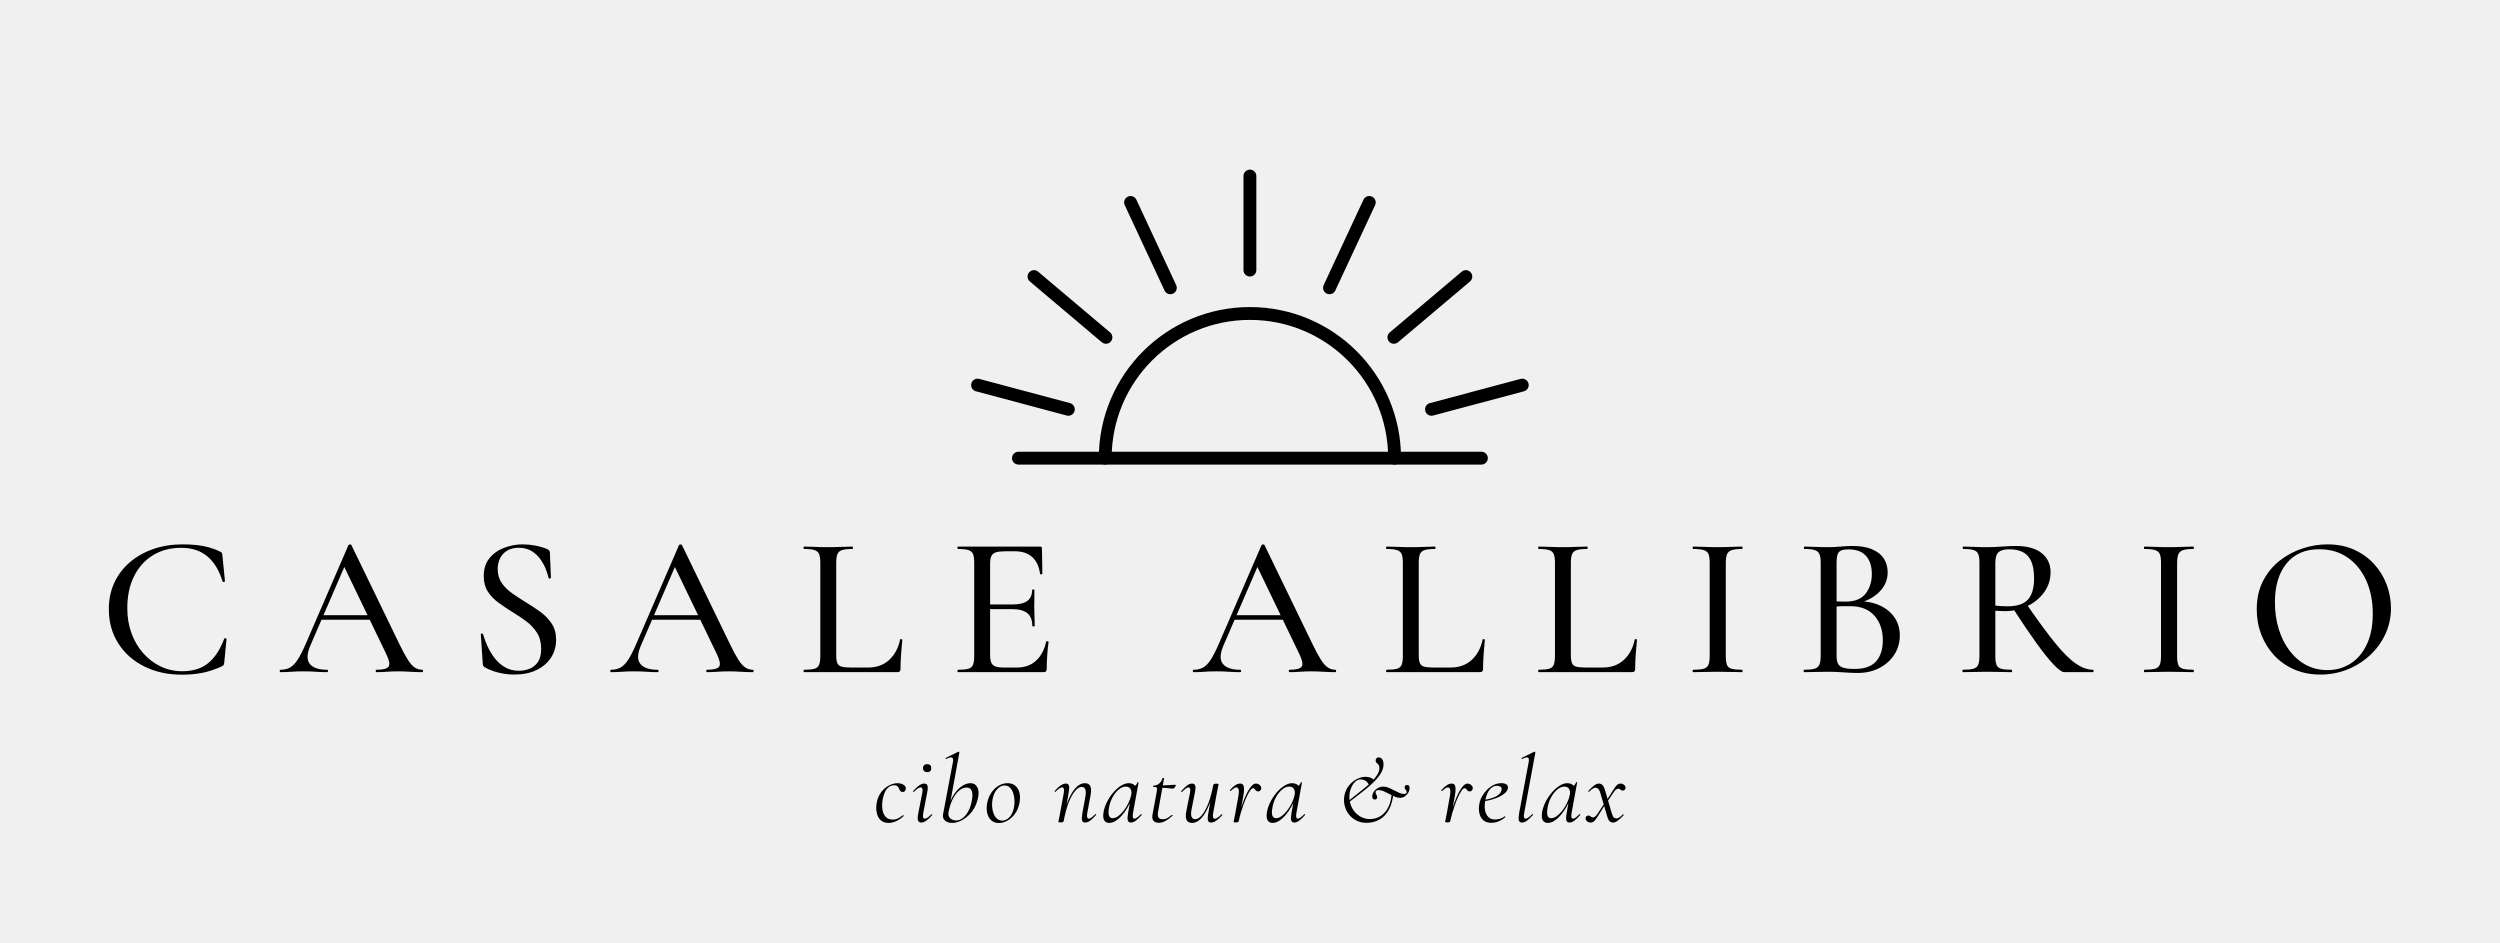
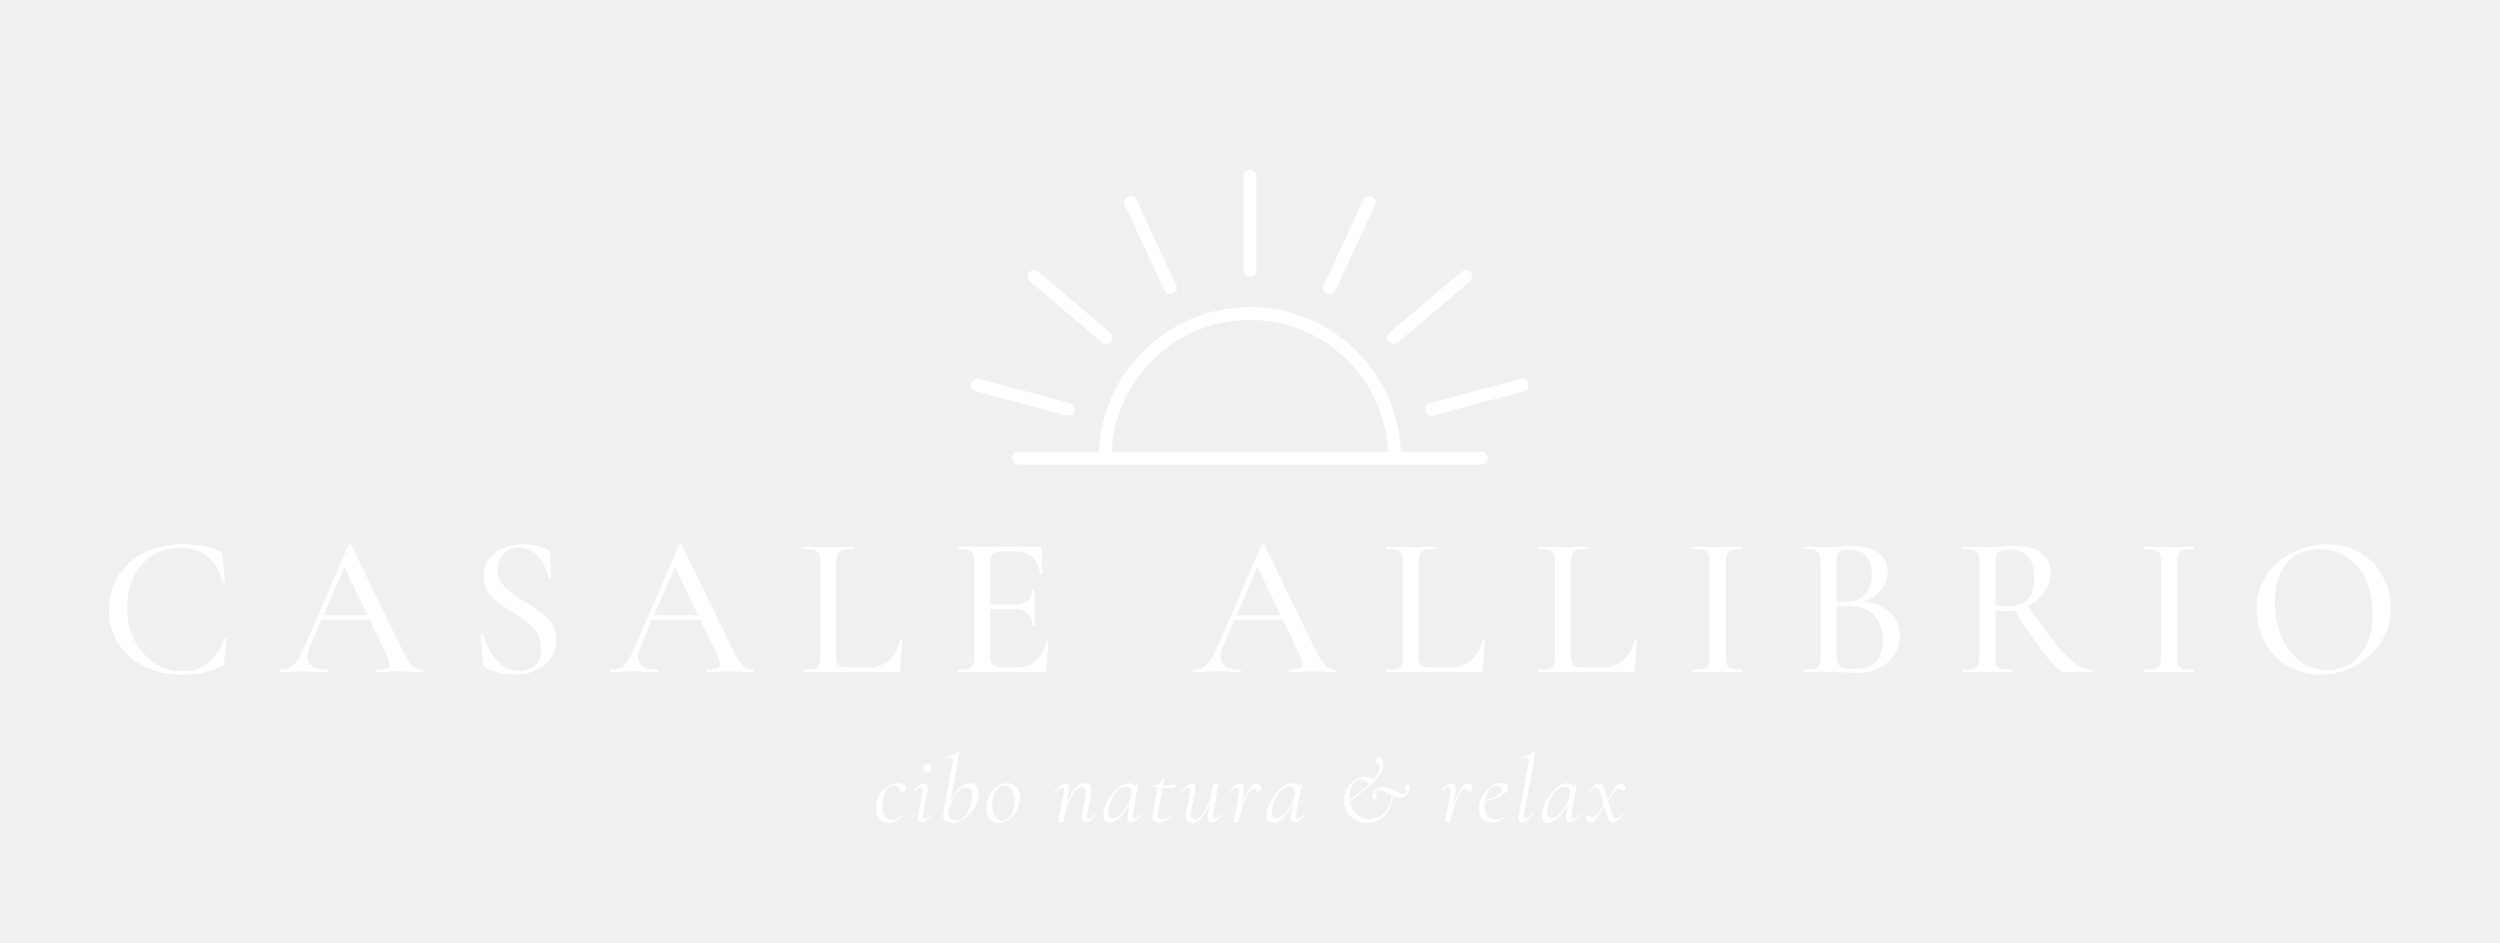
<svg xmlns="http://www.w3.org/2000/svg" viewBox="0 0 620.8 234.4" width="621" height="234">
-   <g transform="translate(220.38 24) scale(0.9)" fill="none" stroke="#000000" stroke-width="3.55" stroke-linecap="round">
+   <g transform="translate(220.38 24) scale(0.9)" fill="none" stroke="#ffffff" stroke-width="3.55" stroke-linecap="round">
    <path d="M60 100 A40 40 0 0 1 140 100" />
    <line x1="36" y1="100" x2="164" y2="100" />
    <line x1="150.2" y1="86.5" x2="175.3" y2="79.8" />
    <line x1="139.8" y1="66.6" x2="159.7" y2="49.8" />
    <line x1="122" y1="52.9" x2="133" y2="29.3" />
    <line x1="100" y1="48" x2="100" y2="22" />
    <line x1="78" y1="52.9" x2="67" y2="29.3" />
    <line x1="60.2" y1="66.6" x2="40.3" y2="49.8" />
    <line x1="49.8" y1="86.5" x2="24.7" y2="79.8" />
  </g>
-   <g fill="#000000">
+   <g fill="#ffffff">
    <path transform="translate(24.00 167.25)" d="M20.8 -31.8Q22.713 -31.8 24.338 -31.623Q25.963 -31.445 27.385 -31.049Q28.808 -30.653 30.11 -30.01Q30.477 -29.833 30.575 -29.663Q30.673 -29.493 30.723 -28.888L31.345 -22.625Q31.345 -22.502 31.081 -22.439Q30.818 -22.375 30.745 -22.575Q29.51 -26.68 26.962 -28.811Q24.415 -30.942 20.44 -30.942Q16.463 -30.942 13.444 -29.104Q10.425 -27.265 8.735 -23.887Q7.045 -20.51 7.045 -15.887Q7.045 -12.525 8.096 -9.659Q9.148 -6.792 11.031 -4.682Q12.915 -2.573 15.385 -1.401Q17.855 -0.23 20.72 -0.23Q24.682 -0.23 27.159 -2.238Q29.635 -4.245 31.163 -8.335Q31.235 -8.485 31.488 -8.435Q31.74 -8.385 31.74 -8.263L31.182 -2.557Q31.132 -1.957 31.021 -1.796Q30.91 -1.635 30.542 -1.435Q28.005 -0.282 25.685 0.173Q23.365 0.627 20.693 0.627Q15.375 0.627 11.258 -1.425Q7.14 -3.477 4.795 -7.171Q2.45 -10.865 2.45 -15.702Q2.45 -19.302 3.82 -22.259Q5.19 -25.215 7.683 -27.349Q10.175 -29.482 13.515 -30.641Q16.855 -31.8 20.8 -31.8ZM54.547 -13.045 55.132 -14.17H68.735L69.085 -13.045ZM80.418 -0.6Q80.64 -0.6 80.64 -0.3Q80.64 0.0 80.418 0.0Q78.973 0.0 77.43 -0.1Q75.888 -0.2 74.47 -0.2Q72.853 -0.2 71.671 -0.1Q70.49 0.0 69.05 0.0Q68.85 0.0 68.85 -0.3Q68.85 -0.6 69.05 -0.6Q71.512 -0.6 72.057 -1.384Q72.602 -2.168 71.517 -4.425L60.735 -26.812L62.36 -29.215L52.575 -6.578Q51.28 -3.55 52.443 -2.075Q53.605 -0.6 56.735 -0.6Q56.985 -0.6 56.985 -0.3Q56.985 0.0 56.735 0.0Q55.235 0.0 53.985 -0.1Q52.735 -0.2 50.835 -0.2Q48.995 -0.2 47.875 -0.1Q46.755 0.0 45.165 0.0Q44.965 0.0 44.965 -0.3Q44.965 -0.6 45.165 -0.6Q46.515 -0.6 47.504 -1.134Q48.492 -1.668 49.412 -3.069Q50.332 -4.47 51.445 -7.05L62.075 -31.615Q62.153 -31.765 62.456 -31.776Q62.76 -31.787 62.81 -31.615L74.815 -6.85Q75.988 -4.418 76.876 -3.043Q77.765 -1.668 78.609 -1.134Q79.453 -0.6 80.418 -0.6ZM99.21 -25.65Q99.21 -23.64 100.213 -22.188Q101.215 -20.735 102.818 -19.613Q104.42 -18.49 106.198 -17.395Q108.07 -16.278 109.781 -15.035Q111.493 -13.793 112.618 -12.123Q113.743 -10.453 113.743 -8.053Q113.743 -5.595 112.483 -3.636Q111.223 -1.677 108.894 -0.539Q106.565 0.6 103.3 0.6Q102.02 0.6 100.698 0.382Q99.375 0.165 98.16 -0.244Q96.945 -0.653 95.96 -1.235Q95.732 -1.385 95.624 -1.588Q95.515 -1.79 95.487 -2.185L95.008 -9.338Q94.958 -9.588 95.233 -9.613Q95.508 -9.638 95.558 -9.438Q96.005 -7.915 96.74 -6.314Q97.475 -4.713 98.545 -3.373Q99.615 -2.033 101.084 -1.19Q102.553 -0.348 104.49 -0.348Q105.86 -0.348 107.13 -0.844Q108.4 -1.34 109.212 -2.527Q110.025 -3.715 110.025 -5.785Q110.025 -8.19 108.961 -9.837Q107.897 -11.485 106.247 -12.705Q104.597 -13.925 102.77 -15.02Q101.02 -16.115 99.392 -17.299Q97.765 -18.482 96.751 -20.057Q95.737 -21.632 95.737 -23.915Q95.737 -26.605 97.161 -28.352Q98.585 -30.1 100.818 -30.95Q103.05 -31.8 105.413 -31.8Q106.938 -31.8 108.531 -31.502Q110.125 -31.205 111.45 -30.645Q111.895 -30.473 112.048 -30.236Q112.2 -30.0 112.2 -29.727L112.448 -23.505Q112.448 -23.327 112.195 -23.294Q111.943 -23.26 111.87 -23.437Q111.68 -24.312 111.199 -25.577Q110.718 -26.842 109.859 -28.067Q109 -29.292 107.669 -30.12Q106.338 -30.947 104.448 -30.947Q102.703 -30.947 101.54 -30.227Q100.378 -29.508 99.794 -28.326Q99.21 -27.145 99.21 -25.65ZM136.797 -13.045 137.382 -14.17H150.985L151.335 -13.045ZM162.668 -0.6Q162.89 -0.6 162.89 -0.3Q162.89 0.0 162.668 0.0Q161.223 0.0 159.68 -0.1Q158.138 -0.2 156.72 -0.2Q155.103 -0.2 153.921 -0.1Q152.74 0.0 151.3 0.0Q151.1 0.0 151.1 -0.3Q151.1 -0.6 151.3 -0.6Q153.762 -0.6 154.307 -1.384Q154.852 -2.168 153.767 -4.425L142.985 -26.812L144.61 -29.215L134.825 -6.578Q133.53 -3.55 134.693 -2.075Q135.855 -0.6 138.985 -0.6Q139.235 -0.6 139.235 -0.3Q139.235 0.0 138.985 0.0Q137.485 0.0 136.235 -0.1Q134.985 -0.2 133.085 -0.2Q131.245 -0.2 130.125 -0.1Q129.005 0.0 127.415 0.0Q127.215 0.0 127.215 -0.3Q127.215 -0.6 127.415 -0.6Q128.765 -0.6 129.754 -1.134Q130.742 -1.668 131.662 -3.069Q132.582 -4.47 133.695 -7.05L144.325 -31.615Q144.403 -31.765 144.706 -31.776Q145.01 -31.787 145.06 -31.615L157.065 -6.85Q158.238 -4.418 159.126 -3.043Q160.015 -1.668 160.859 -1.134Q161.703 -0.6 162.668 -0.6ZM183.438 -27.15V-4.25Q183.438 -2.929 183.706 -2.268Q183.975 -1.608 184.763 -1.38Q185.551 -1.153 187.085 -1.153H191.37Q194.582 -1.153 196.635 -3.06Q198.687 -4.968 199.335 -8.11Q199.358 -8.26 199.621 -8.224Q199.885 -8.188 199.885 -8.038Q199.735 -6.58 199.585 -4.534Q199.435 -2.488 199.435 -0.75Q199.435 0.0 198.676 0.0H175.415Q175.315 0.0 175.315 -0.3Q175.315 -0.6 175.415 -0.6Q177.152 -0.6 178.02 -0.85Q178.888 -1.1 179.185 -1.85Q179.482 -2.6 179.482 -4.05V-27.2Q179.482 -28.65 179.185 -29.375Q178.888 -30.1 178.02 -30.375Q177.152 -30.65 175.415 -30.65Q175.315 -30.65 175.315 -30.95Q175.315 -31.25 175.415 -31.25Q176.615 -31.25 178.175 -31.175Q179.735 -31.1 181.427 -31.1Q183.225 -31.1 184.757 -31.175Q186.288 -31.25 187.483 -31.25Q187.605 -31.25 187.605 -30.95Q187.605 -30.65 187.483 -30.65Q185.755 -30.65 184.892 -30.375Q184.028 -30.1 183.733 -29.35Q183.438 -28.6 183.438 -27.15ZM235.035 0.0H213.732Q213.61 0.0 213.61 -0.3Q213.61 -0.6 213.732 -0.6Q215.475 -0.6 216.335 -0.85Q217.195 -1.1 217.486 -1.85Q217.777 -2.6 217.777 -4.05V-27.2Q217.777 -28.65 217.486 -29.375Q217.195 -30.1 216.335 -30.375Q215.475 -30.65 213.732 -30.65Q213.61 -30.65 213.61 -30.95Q213.61 -31.25 213.732 -31.25H234.163Q234.635 -31.25 234.635 -30.8L234.735 -24.48Q234.735 -24.352 234.471 -24.33Q234.208 -24.307 234.163 -24.457Q233.803 -27.215 232.205 -28.645Q230.607 -30.075 228.002 -30.075H225.43Q223.963 -30.075 223.161 -29.814Q222.36 -29.552 222.046 -28.884Q221.733 -28.215 221.733 -27.013V-4.25Q221.733 -3.053 222.024 -2.375Q222.315 -1.698 223.049 -1.425Q223.783 -1.153 225.16 -1.153H228.432Q231.287 -1.153 233.142 -2.835Q234.998 -4.518 235.685 -7.593Q235.708 -7.743 235.996 -7.695Q236.285 -7.648 236.285 -7.52Q236.085 -6.153 235.949 -4.26Q235.813 -2.368 235.813 -0.75Q235.813 0.0 235.035 0.0ZM232.235 -11.48Q232.235 -13.64 231.015 -14.664Q229.795 -15.687 227.125 -15.687H219.853V-16.84H227.23Q229.823 -16.84 231.004 -17.728Q232.185 -18.615 232.185 -20.448Q232.185 -20.57 232.474 -20.57Q232.763 -20.57 232.763 -20.448Q232.763 -18.908 232.738 -18.051Q232.713 -17.195 232.713 -16.25Q232.713 -15.082 232.774 -13.951Q232.835 -12.82 232.835 -11.48Q232.835 -11.38 232.535 -11.38Q232.235 -11.38 232.235 -11.48ZM281.747 -13.045 282.332 -14.17H295.935L296.285 -13.045ZM307.618 -0.6Q307.84 -0.6 307.84 -0.3Q307.84 0.0 307.618 0.0Q306.173 0.0 304.63 -0.1Q303.088 -0.2 301.67 -0.2Q300.053 -0.2 298.871 -0.1Q297.69 0.0 296.25 0.0Q296.05 0.0 296.05 -0.3Q296.05 -0.6 296.25 -0.6Q298.712 -0.6 299.257 -1.384Q299.802 -2.168 298.717 -4.425L287.935 -26.812L289.56 -29.215L279.775 -6.578Q278.48 -3.55 279.643 -2.075Q280.805 -0.6 283.935 -0.6Q284.185 -0.6 284.185 -0.3Q284.185 0.0 283.935 0.0Q282.435 0.0 281.185 -0.1Q279.935 -0.2 278.035 -0.2Q276.195 -0.2 275.075 -0.1Q273.955 0.0 272.365 0.0Q272.165 0.0 272.165 -0.3Q272.165 -0.6 272.365 -0.6Q273.715 -0.6 274.704 -1.134Q275.692 -1.668 276.612 -3.069Q277.532 -4.47 278.645 -7.05L289.275 -31.615Q289.353 -31.765 289.656 -31.776Q289.96 -31.787 290.01 -31.615L302.015 -6.85Q303.188 -4.418 304.076 -3.043Q304.965 -1.668 305.809 -1.134Q306.653 -0.6 307.618 -0.6ZM328.388 -27.15V-4.25Q328.388 -2.929 328.656 -2.268Q328.925 -1.608 329.713 -1.38Q330.501 -1.153 332.035 -1.153H336.32Q339.532 -1.153 341.585 -3.06Q343.637 -4.968 344.285 -8.11Q344.308 -8.26 344.571 -8.224Q344.835 -8.188 344.835 -8.038Q344.685 -6.58 344.535 -4.534Q344.385 -2.488 344.385 -0.75Q344.385 0.0 343.626 0.0H320.365Q320.265 0.0 320.265 -0.3Q320.265 -0.6 320.365 -0.6Q322.102 -0.6 322.97 -0.85Q323.838 -1.1 324.135 -1.85Q324.432 -2.6 324.432 -4.05V-27.2Q324.432 -28.65 324.135 -29.375Q323.838 -30.1 322.97 -30.375Q322.102 -30.65 320.365 -30.65Q320.265 -30.65 320.265 -30.95Q320.265 -31.25 320.365 -31.25Q321.565 -31.25 323.125 -31.175Q324.685 -31.1 326.377 -31.1Q328.175 -31.1 329.707 -31.175Q331.238 -31.25 332.433 -31.25Q332.555 -31.25 332.555 -30.95Q332.555 -30.65 332.433 -30.65Q330.705 -30.65 329.842 -30.375Q328.978 -30.1 328.683 -29.35Q328.388 -28.6 328.388 -27.15ZM366.238 -27.15V-4.25Q366.238 -2.929 366.506 -2.268Q366.775 -1.608 367.563 -1.38Q368.351 -1.153 369.885 -1.153H374.17Q377.382 -1.153 379.435 -3.06Q381.487 -4.968 382.135 -8.11Q382.158 -8.26 382.421 -8.224Q382.685 -8.188 382.685 -8.038Q382.535 -6.58 382.385 -4.534Q382.235 -2.488 382.235 -0.75Q382.235 0.0 381.476 0.0H358.215Q358.115 0.0 358.115 -0.3Q358.115 -0.6 358.215 -0.6Q359.952 -0.6 360.82 -0.85Q361.688 -1.1 361.985 -1.85Q362.282 -2.6 362.282 -4.05V-27.2Q362.282 -28.65 361.985 -29.375Q361.688 -30.1 360.82 -30.375Q359.952 -30.65 358.215 -30.65Q358.115 -30.65 358.115 -30.95Q358.115 -31.25 358.215 -31.25Q359.415 -31.25 360.975 -31.175Q362.535 -31.1 364.227 -31.1Q366.025 -31.1 367.557 -31.175Q369.088 -31.25 370.283 -31.25Q370.405 -31.25 370.405 -30.95Q370.405 -30.65 370.283 -30.65Q368.555 -30.65 367.692 -30.375Q366.828 -30.1 366.533 -29.35Q366.238 -28.6 366.238 -27.15ZM404.788 -4.05Q404.788 -2.6 405.065 -1.85Q405.343 -1.1 406.216 -0.85Q407.09 -0.6 408.833 -0.6Q408.955 -0.6 408.955 -0.3Q408.955 0.0 408.833 0.0Q407.582 0.0 406.07 -0.05Q404.559 -0.1 402.735 -0.1Q401.008 -0.1 399.465 -0.05Q397.921 0.0 396.665 0.0Q396.537 0.0 396.537 -0.3Q396.537 -0.6 396.674 -0.6Q398.403 -0.6 399.29 -0.85Q400.177 -1.1 400.48 -1.85Q400.782 -2.6 400.782 -4.05V-27.2Q400.782 -28.65 400.485 -29.375Q400.188 -30.1 399.296 -30.375Q398.403 -30.65 396.665 -30.65Q396.537 -30.65 396.537 -30.95Q396.537 -31.25 396.665 -31.25Q397.921 -31.25 399.465 -31.175Q401.008 -31.1 402.735 -31.1Q404.559 -31.1 406.096 -31.175Q407.634 -31.25 408.833 -31.25Q408.955 -31.25 408.955 -30.95Q408.955 -30.65 408.833 -30.65Q407.105 -30.65 406.242 -30.35Q405.378 -30.05 405.083 -29.3Q404.788 -28.55 404.788 -27.1ZM437.23 -16.997 437.78 -17.65Q440.9 -17.65 443.219 -16.55Q445.538 -15.45 446.814 -13.539Q448.09 -11.627 448.09 -9.16Q448.09 -6.505 446.728 -4.377Q445.365 -2.25 442.988 -1.025Q440.61 0.2 437.64 0.2Q436.125 0.2 434.091 0.05Q432.058 -0.1 430.33 -0.1Q428.64 -0.1 427.084 -0.05Q425.527 0.0 424.282 0.0Q424.16 0.0 424.16 -0.3Q424.16 -0.6 424.282 -0.6Q425.957 -0.6 426.842 -0.85Q427.727 -1.1 428.066 -1.85Q428.405 -2.6 428.405 -4.05V-27.2Q428.405 -28.65 428.091 -29.375Q427.777 -30.1 426.906 -30.375Q426.035 -30.65 424.36 -30.65Q424.232 -30.65 424.232 -30.95Q424.232 -31.25 424.36 -31.25Q425.577 -31.25 427.109 -31.175Q428.64 -31.1 430.33 -31.1Q431.698 -31.1 433.344 -31.25Q434.99 -31.4 436.315 -31.4Q439.288 -31.4 441.22 -30.565Q443.153 -29.73 444.11 -28.264Q445.068 -26.798 445.068 -24.84Q445.068 -22.035 442.964 -19.939Q440.86 -17.842 437.23 -16.997ZM435.345 -30.547Q434.258 -30.547 433.586 -30.316Q432.915 -30.085 432.635 -29.369Q432.355 -28.652 432.355 -27.1V-17.3L430.698 -17.677Q432.32 -17.6 433.37 -17.575Q434.42 -17.55 434.548 -17.55Q438.045 -17.55 439.587 -19.548Q441.13 -21.545 441.13 -24.445Q441.13 -26.235 440.527 -27.618Q439.925 -29.0 438.657 -29.774Q437.39 -30.547 435.345 -30.547ZM436.873 -0.803Q440.515 -0.803 442.189 -2.688Q443.862 -4.573 443.862 -7.932Q443.862 -11.66 441.799 -14.026Q439.735 -16.392 435.78 -16.42Q434.785 -16.447 433.503 -16.409Q432.22 -16.37 430.87 -16.147L432.355 -16.72V-4.05Q432.355 -2.913 432.676 -2.183Q432.998 -1.453 433.968 -1.128Q434.938 -0.803 436.873 -0.803ZM488.975 0.0Q488.17 0.0 486.344 -1.916Q484.517 -3.832 481.947 -7.424Q479.377 -11.015 476.18 -15.965L479.57 -17.008Q483.735 -10.958 486.656 -7.349Q489.578 -3.74 491.833 -2.17Q494.088 -0.6 496.17 -0.6Q496.298 -0.6 496.298 -0.3Q496.298 0.0 496.17 0.0Q493.358 0.0 491.584 0.0Q489.81 0.0 488.975 0.0ZM476.96 -31.4Q481.148 -31.4 483.375 -29.629Q485.603 -27.858 485.603 -24.885Q485.603 -22.1 484.008 -19.894Q482.413 -17.687 479.838 -16.437Q477.263 -15.187 474.275 -15.187Q473.713 -15.187 473.056 -15.215Q472.4 -15.242 471.855 -15.292V-4.05Q471.855 -2.6 472.133 -1.85Q472.41 -1.1 473.284 -0.85Q474.158 -0.6 475.9 -0.6Q476.028 -0.6 476.028 -0.3Q476.028 0.0 475.9 0.0Q474.655 0.0 473.151 -0.05Q471.648 -0.1 469.83 -0.1Q468.14 -0.1 466.584 -0.05Q465.027 0.0 463.782 0.0Q463.66 0.0 463.66 -0.3Q463.66 -0.6 463.782 -0.6Q465.525 -0.6 466.399 -0.85Q467.272 -1.1 467.589 -1.85Q467.905 -2.6 467.905 -4.05V-27.2Q467.905 -28.65 467.614 -29.375Q467.322 -30.1 466.462 -30.375Q465.602 -30.65 463.86 -30.65Q463.732 -30.65 463.732 -30.95Q463.732 -31.25 463.86 -31.25Q465.077 -31.25 466.609 -31.175Q468.14 -31.1 469.83 -31.1Q471.425 -31.1 473.441 -31.25Q475.458 -31.4 476.96 -31.4ZM481.497 -23.287Q481.497 -26.1 480.746 -27.677Q479.995 -29.255 478.629 -29.912Q477.263 -30.57 475.39 -30.57Q473.5 -30.57 472.678 -29.875Q471.855 -29.18 471.855 -27.1V-16.555Q472.555 -16.482 473.369 -16.432Q474.183 -16.382 474.81 -16.382Q478.503 -16.382 480.0 -18.104Q481.497 -19.825 481.497 -23.287ZM517.088 -4.05Q517.088 -2.6 517.365 -1.85Q517.643 -1.1 518.516 -0.85Q519.39 -0.6 521.133 -0.6Q521.255 -0.6 521.255 -0.3Q521.255 0.0 521.133 0.0Q519.882 0.0 518.37 -0.05Q516.859 -0.1 515.035 -0.1Q513.308 -0.1 511.765 -0.05Q510.221 0.0 508.965 0.0Q508.837 0.0 508.837 -0.3Q508.837 -0.6 508.974 -0.6Q510.703 -0.6 511.59 -0.85Q512.477 -1.1 512.78 -1.85Q513.082 -2.6 513.082 -4.05V-27.2Q513.082 -28.65 512.785 -29.375Q512.488 -30.1 511.596 -30.375Q510.703 -30.65 508.965 -30.65Q508.837 -30.65 508.837 -30.95Q508.837 -31.25 508.965 -31.25Q510.221 -31.25 511.765 -31.175Q513.308 -31.1 515.035 -31.1Q516.859 -31.1 518.396 -31.175Q519.934 -31.25 521.133 -31.25Q521.255 -31.25 521.255 -30.95Q521.255 -30.65 521.133 -30.65Q519.405 -30.65 518.542 -30.35Q517.678 -30.05 517.383 -29.3Q517.088 -28.55 517.088 -27.1ZM552.75 0.6Q549.15 0.6 546.225 -0.675Q543.3 -1.95 541.225 -4.2Q539.15 -6.45 538.025 -9.375Q536.9 -12.3 536.9 -15.6Q536.9 -19.65 538.475 -22.7Q540.05 -25.75 542.65 -27.775Q545.25 -29.8 548.35 -30.8Q551.45 -31.8 554.5 -31.8Q558.2 -31.8 561.125 -30.475Q564.05 -29.15 566.1 -26.9Q568.15 -24.65 569.225 -21.8Q570.3 -18.95 570.3 -15.95Q570.3 -12.45 568.9 -9.45Q567.5 -6.45 565.075 -4.2Q562.65 -1.95 559.475 -0.675Q556.3 0.6 552.75 0.6ZM554.482 -0.513Q557.667 -0.513 560.225 -2.126Q562.782 -3.74 564.277 -6.881Q565.772 -10.023 565.772 -14.527Q565.772 -19.21 564.139 -22.824Q562.505 -26.437 559.52 -28.512Q556.535 -30.587 552.445 -30.587Q547.208 -30.587 544.318 -27.055Q541.428 -23.523 541.428 -17.368Q541.428 -13.8 542.374 -10.725Q543.32 -7.65 545.065 -5.348Q546.81 -3.045 549.201 -1.779Q551.593 -0.513 554.482 -0.513Z" />
    <path transform="translate(216.71 204.45)" d="M3.763 0.312Q2.741 0.312 2.076 -0.154Q1.411 -0.619 1.08 -1.382Q0.749 -2.146 0.696 -3.058Q0.643 -3.97 0.83 -4.848Q1.152 -6.365 1.975 -7.411Q2.798 -8.458 3.874 -9.017Q4.949 -9.576 5.976 -9.576Q6.547 -9.576 7.037 -9.401Q7.526 -9.226 7.807 -8.904Q8.088 -8.582 8.04 -8.16Q8.016 -7.853 7.826 -7.62Q7.637 -7.387 7.258 -7.387Q6.917 -7.387 6.706 -7.601Q6.494 -7.814 6.384 -8.16Q6.307 -8.443 6.024 -8.75Q5.741 -9.058 5.131 -9.058Q4.344 -9.058 3.77 -8.582Q3.197 -8.107 2.842 -7.33Q2.486 -6.552 2.299 -5.592Q2.064 -4.272 2.22 -3.11Q2.376 -1.949 3.002 -1.234Q3.629 -0.518 4.766 -0.518Q5.578 -0.518 6.199 -0.862Q6.821 -1.205 7.32 -1.608Q7.387 -1.656 7.483 -1.56Q7.579 -1.464 7.512 -1.392Q6.528 -0.504 5.59 -0.096Q4.651 0.312 3.763 0.312ZM11.861 0.216Q11.28 0.216 11.088 -0.288Q10.896 -0.792 11.155 -2.136L12.139 -7.128Q12.418 -8.534 11.741 -8.534Q11.462 -8.534 11.028 -8.256Q10.594 -7.978 10.085 -7.44Q10.008 -7.344 9.902 -7.452Q9.797 -7.56 9.888 -7.637Q10.714 -8.573 11.381 -9.026Q12.048 -9.48 12.662 -9.48Q13.277 -9.48 13.44 -8.959Q13.603 -8.438 13.354 -7.186L12.384 -2.136Q12.245 -1.406 12.365 -1.073Q12.485 -0.739 12.773 -0.739Q13.037 -0.739 13.464 -1.018Q13.891 -1.296 14.39 -1.81Q14.486 -1.906 14.582 -1.8Q14.678 -1.694 14.582 -1.618Q13.8 -0.71 13.142 -0.247Q12.485 0.216 11.861 0.216ZM13.373 -12.322Q12.883 -12.322 12.607 -12.586Q12.331 -12.85 12.331 -13.349Q12.331 -13.79 12.607 -14.054Q12.883 -14.318 13.373 -14.318Q13.862 -14.318 14.124 -14.054Q14.386 -13.79 14.386 -13.349Q14.386 -12.322 13.373 -12.322ZM19.651 0.312Q18.446 0.312 17.796 -0.269Q17.146 -0.85 17.318 -1.858L19.776 -14.866Q19.93 -15.71 19.572 -15.931Q19.214 -16.152 18.115 -15.614Q18.019 -15.571 17.971 -15.715Q17.923 -15.859 18.019 -15.883L21.106 -17.4Q21.206 -17.448 21.302 -17.352Q21.398 -17.256 21.374 -17.208L18.658 -2.304Q18.514 -1.426 19.07 -0.864Q19.627 -0.302 20.635 -0.302Q21.413 -0.302 22.193 -0.888Q22.973 -1.474 23.59 -2.587Q24.206 -3.701 24.485 -5.28Q24.672 -6.158 24.614 -6.886Q24.557 -7.613 24.221 -8.05Q23.885 -8.486 23.189 -8.486Q22.19 -8.486 21.283 -7.709Q20.376 -6.931 19.692 -5.544Q19.008 -4.157 18.658 -2.304L18.509 -2.784Q18.725 -4.152 19.274 -5.388Q19.824 -6.624 20.609 -7.56Q21.394 -8.496 22.313 -9.036Q23.232 -9.576 24.173 -9.576Q25.301 -9.576 25.829 -8.58Q26.357 -7.584 26.035 -6.024Q25.728 -4.464 25.013 -3.276Q24.298 -2.088 23.362 -1.296Q22.426 -0.504 21.451 -0.096Q20.477 0.312 19.651 0.312ZM31.2 0.336Q30.053 0.336 29.311 -0.331Q28.57 -0.998 28.301 -2.126Q28.032 -3.254 28.291 -4.632Q28.56 -6.038 29.299 -7.154Q30.038 -8.27 31.094 -8.923Q32.15 -9.576 33.346 -9.576Q34.594 -9.576 35.347 -8.897Q36.101 -8.218 36.346 -7.092Q36.59 -5.966 36.322 -4.632Q36.029 -3.115 35.225 -1.99Q34.421 -0.864 33.355 -0.264Q32.29 0.336 31.2 0.336ZM32.035 -0.264Q33.034 -0.264 33.857 -1.135Q34.68 -2.006 34.963 -3.576Q35.136 -4.464 35.086 -5.407Q35.035 -6.35 34.752 -7.166Q34.469 -7.982 33.941 -8.491Q33.413 -9.0 32.63 -9.0Q31.632 -9.0 30.797 -8.107Q29.962 -7.214 29.65 -5.664Q29.458 -4.738 29.52 -3.792Q29.582 -2.846 29.882 -2.045Q30.182 -1.243 30.73 -0.754Q31.277 -0.264 32.035 -0.264ZM52.67 0.216Q52.051 0.216 51.9 -0.317Q51.749 -0.85 51.984 -2.136L52.68 -5.952Q53.227 -8.65 51.802 -8.65Q51.034 -8.65 50.184 -7.661Q49.334 -6.672 48.581 -4.774Q47.827 -2.875 47.338 -0.173L47.04 -0.197Q47.539 -2.995 48.377 -5.11Q49.214 -7.224 50.306 -8.4Q51.398 -9.576 52.584 -9.576Q53.611 -9.576 53.962 -8.837Q54.312 -8.098 53.986 -6.408L53.194 -2.136Q53.074 -1.406 53.191 -1.073Q53.309 -0.739 53.602 -0.739Q53.866 -0.739 54.274 -1.046Q54.682 -1.354 55.181 -1.848Q55.253 -1.944 55.358 -1.848Q55.464 -1.752 55.373 -1.656Q54.59 -0.768 53.952 -0.276Q53.314 0.216 52.67 0.216ZM46.57 0.192Q46.229 0.192 46.118 0.151Q46.008 0.11 46.008 0.038Q46.008 -0.038 46.14 -0.595Q46.272 -1.152 46.368 -1.776L47.352 -7.128Q47.587 -8.534 46.954 -8.534Q46.675 -8.534 46.241 -8.256Q45.806 -7.978 45.293 -7.44Q45.221 -7.344 45.115 -7.452Q45.01 -7.56 45.101 -7.637Q45.907 -8.573 46.594 -9.026Q47.28 -9.48 47.894 -9.48Q48.49 -9.48 48.643 -8.959Q48.797 -8.438 48.566 -7.186L47.338 -0.173Q47.275 0.192 46.57 0.192ZM58.646 0.312Q57.869 0.312 57.458 -0.266Q57.048 -0.845 57.221 -2.184Q57.408 -3.485 58.049 -4.788Q58.69 -6.091 59.604 -7.178Q60.518 -8.266 61.553 -8.921Q62.587 -9.576 63.538 -9.576Q63.979 -9.576 64.406 -9.415Q64.834 -9.254 65.138 -8.887Q65.443 -8.52 65.491 -7.93L64.474 -8.568Q64.766 -8.616 65.162 -8.962Q65.558 -9.307 65.678 -9.768Q65.726 -9.84 65.858 -9.811Q65.99 -9.782 65.966 -9.734L64.574 -2.136Q64.339 -0.739 64.934 -0.739Q65.213 -0.739 65.626 -1.044Q66.038 -1.349 66.538 -1.848Q66.61 -1.92 66.706 -1.824Q66.802 -1.728 66.73 -1.656Q65.947 -0.768 65.306 -0.276Q64.666 0.216 64.042 0.216Q63.446 0.216 63.286 -0.31Q63.125 -0.835 63.355 -2.136L63.936 -5.496L64.344 -5.904Q63.634 -4.09 62.674 -2.678Q61.714 -1.267 60.672 -0.478Q59.63 0.312 58.646 0.312ZM59.51 -0.864Q60.182 -0.864 60.902 -1.387Q61.622 -1.91 62.287 -2.765Q62.952 -3.619 63.444 -4.644Q63.936 -5.669 64.133 -6.648Q64.325 -7.536 63.96 -8.141Q63.595 -8.746 62.702 -8.726Q61.877 -8.707 61.008 -7.982Q60.139 -7.258 59.472 -6.038Q58.805 -4.819 58.57 -3.264Q58.387 -2.059 58.618 -1.462Q58.848 -0.864 59.51 -0.864ZM70.997 0.288Q70.536 0.288 70.118 0.106Q69.701 -0.077 69.499 -0.523Q69.298 -0.97 69.432 -1.757L70.464 -7.344Q70.627 -8.232 70.493 -8.443Q70.358 -8.654 69.648 -8.654Q69.552 -8.654 69.574 -8.808Q69.595 -8.962 69.667 -8.962Q70.512 -8.962 71.11 -9.494Q71.707 -10.027 71.909 -10.805Q71.918 -10.882 72.125 -10.874Q72.331 -10.867 72.307 -10.79L70.819 -2.491Q70.637 -1.517 70.906 -1.063Q71.174 -0.61 71.918 -0.61Q72.629 -0.61 73.178 -0.931Q73.728 -1.253 74.242 -1.69Q74.29 -1.738 74.388 -1.642Q74.486 -1.546 74.434 -1.493Q73.349 -0.533 72.535 -0.122Q71.722 0.288 70.997 0.288ZM74.453 -8.203Q74.39 -8.203 73.918 -8.266Q73.445 -8.328 72.809 -8.39Q72.173 -8.453 71.578 -8.453L71.626 -9.014Q72.23 -9.014 72.96 -9.062Q73.69 -9.11 74.29 -9.149Q74.89 -9.187 75.058 -9.187Q75.158 -9.187 75.204 -9.13Q75.25 -9.072 75.226 -8.976Q75.182 -8.784 74.94 -8.494Q74.698 -8.203 74.453 -8.203ZM79.291 0.312Q78.264 0.312 77.902 -0.439Q77.539 -1.19 77.89 -2.856L78.749 -7.128Q78.888 -7.862 78.77 -8.194Q78.653 -8.525 78.36 -8.525Q78.101 -8.525 77.693 -8.227Q77.285 -7.93 76.786 -7.416Q76.69 -7.32 76.594 -7.416Q76.498 -7.512 76.594 -7.608Q77.381 -8.52 78.024 -9.0Q78.667 -9.48 79.286 -9.48Q79.872 -9.48 80.057 -8.957Q80.242 -8.434 79.958 -7.128L79.195 -3.312Q78.898 -1.93 79.128 -1.272Q79.358 -0.614 80.074 -0.614Q80.846 -0.614 81.694 -1.603Q82.541 -2.592 83.294 -4.49Q84.048 -6.389 84.538 -9.091L84.835 -9.067Q84.36 -6.274 83.51 -4.157Q82.661 -2.04 81.581 -0.864Q80.501 0.312 79.291 0.312ZM83.981 0.216Q83.386 0.216 83.234 -0.305Q83.083 -0.826 83.309 -2.078L84.538 -9.091Q84.6 -9.456 85.306 -9.456Q85.651 -9.456 85.759 -9.413Q85.867 -9.37 85.867 -9.302Q85.867 -9.226 85.747 -8.669Q85.627 -8.112 85.507 -7.488L84.523 -2.136Q84.288 -0.73 84.922 -0.73Q85.2 -0.73 85.634 -1.008Q86.069 -1.286 86.582 -1.824Q86.654 -1.92 86.76 -1.812Q86.866 -1.704 86.774 -1.627Q85.949 -0.691 85.284 -0.238Q84.619 0.216 83.981 0.216ZM90.902 -0.173 90.662 -0.197Q90.864 -1.277 91.214 -2.537Q91.565 -3.797 92.023 -5.021Q92.482 -6.245 93.005 -7.255Q93.528 -8.266 94.085 -8.873Q94.642 -9.48 95.184 -9.48Q95.51 -9.48 95.832 -9.305Q96.154 -9.13 96.35 -8.832Q96.547 -8.534 96.475 -8.184Q96.413 -7.872 96.211 -7.699Q96.01 -7.526 95.707 -7.526Q95.347 -7.526 95.17 -7.726Q94.992 -7.925 94.86 -8.124Q94.728 -8.323 94.483 -8.323Q94.142 -8.323 93.739 -7.759Q93.336 -7.195 92.902 -6.278Q92.467 -5.362 92.076 -4.27Q91.685 -3.178 91.375 -2.098Q91.066 -1.018 90.902 -0.173ZM90.154 0.192Q89.813 0.192 89.712 0.151Q89.611 0.11 89.611 0.038Q89.611 -0.038 89.746 -0.634Q89.88 -1.229 89.976 -1.776L90.768 -6.206Q90.955 -7.171 90.912 -7.663Q90.869 -8.155 90.703 -8.345Q90.538 -8.534 90.326 -8.534Q89.995 -8.534 89.609 -8.256Q89.222 -7.978 88.882 -7.651Q88.824 -7.594 88.728 -7.682Q88.632 -7.771 88.69 -7.848Q89.4 -8.669 90.029 -9.074Q90.658 -9.48 91.272 -9.48Q91.704 -9.48 91.939 -9.202Q92.174 -8.923 92.206 -8.227Q92.237 -7.531 92.002 -6.264L90.902 -0.173Q90.85 0.192 90.154 0.192ZM99.302 0.312Q98.525 0.312 98.114 -0.266Q97.704 -0.845 97.877 -2.184Q98.064 -3.485 98.705 -4.788Q99.346 -6.091 100.26 -7.178Q101.174 -8.266 102.209 -8.921Q103.243 -9.576 104.194 -9.576Q104.635 -9.576 105.062 -9.415Q105.49 -9.254 105.794 -8.887Q106.099 -8.52 106.147 -7.93L105.13 -8.568Q105.422 -8.616 105.818 -8.962Q106.214 -9.307 106.334 -9.768Q106.382 -9.84 106.514 -9.811Q106.646 -9.782 106.622 -9.734L105.23 -2.136Q104.995 -0.739 105.59 -0.739Q105.869 -0.739 106.282 -1.044Q106.694 -1.349 107.194 -1.848Q107.266 -1.92 107.362 -1.824Q107.458 -1.728 107.386 -1.656Q106.603 -0.768 105.962 -0.276Q105.322 0.216 104.698 0.216Q104.102 0.216 103.942 -0.31Q103.781 -0.835 104.011 -2.136L104.592 -5.496L105 -5.904Q104.29 -4.09 103.33 -2.678Q102.37 -1.267 101.328 -0.478Q100.286 0.312 99.302 0.312ZM100.166 -0.864Q100.838 -0.864 101.558 -1.387Q102.278 -1.91 102.943 -2.765Q103.608 -3.619 104.1 -4.644Q104.592 -5.669 104.789 -6.648Q104.981 -7.536 104.616 -8.141Q104.251 -8.746 103.358 -8.726Q102.533 -8.707 101.664 -7.982Q100.795 -7.258 100.128 -6.038Q99.461 -4.819 99.226 -3.264Q99.043 -2.059 99.274 -1.462Q99.504 -0.864 100.166 -0.864ZM122.712 0.288Q121.272 0.288 120.139 -0.29Q119.006 -0.869 118.253 -1.865Q117.499 -2.861 117.221 -4.109Q116.942 -5.357 117.211 -6.672Q117.499 -7.992 118.32 -9.0Q119.141 -10.008 120.247 -10.584Q121.354 -11.16 122.462 -11.16Q123.067 -11.16 123.61 -10.98Q124.152 -10.8 124.574 -10.354L123.274 -9.154Q122.89 -9.979 122.309 -10.248Q121.728 -10.517 121.243 -10.517Q120.61 -10.517 120.06 -10.097Q119.51 -9.677 119.124 -8.983Q118.738 -8.29 118.541 -7.44Q118.267 -5.952 118.594 -4.709Q118.92 -3.466 119.654 -2.554Q120.389 -1.642 121.394 -1.142Q122.4 -0.643 123.504 -0.643Q125.021 -0.643 126.214 -1.409Q127.406 -2.174 128.141 -3.677Q128.875 -5.179 128.966 -7.416L129.379 -7.272Q129.192 -4.742 128.29 -3.06Q127.387 -1.378 125.947 -0.545Q124.507 0.288 122.712 0.288ZM118.133 -4.68 117.893 -4.92Q118.733 -5.626 119.779 -6.439Q120.826 -7.253 121.901 -8.122Q122.976 -8.99 123.876 -9.878Q124.776 -10.766 125.33 -11.633Q125.885 -12.499 125.885 -13.306Q125.885 -13.771 125.746 -14.021Q125.606 -14.27 125.419 -14.422Q125.232 -14.573 125.093 -14.736Q124.954 -14.899 124.954 -15.211Q124.954 -15.571 125.165 -15.782Q125.376 -15.994 125.712 -15.994Q126.245 -15.994 126.581 -15.523Q126.917 -15.053 126.917 -14.251Q126.917 -13.214 126.324 -12.18Q125.731 -11.146 124.759 -10.142Q123.787 -9.139 122.621 -8.182Q121.454 -7.224 120.278 -6.346Q119.102 -5.467 118.133 -4.68ZM124.747 -5.506Q124.493 -5.506 124.303 -5.671Q124.114 -5.837 124.114 -6.269Q124.114 -6.912 124.51 -7.471Q124.906 -8.03 125.539 -8.378Q126.173 -8.726 126.85 -8.726Q127.483 -8.726 128.16 -8.45Q128.837 -8.174 129.514 -7.812Q130.19 -7.45 130.824 -7.174Q131.458 -6.898 131.986 -6.898Q132.317 -6.898 132.502 -7.027Q132.686 -7.157 132.686 -7.334Q132.686 -7.57 132.562 -7.745Q132.437 -7.92 132.302 -8.117Q132.168 -8.314 132.168 -8.573Q132.168 -8.846 132.329 -8.981Q132.49 -9.115 132.782 -9.115Q133.042 -9.115 133.217 -8.971Q133.392 -8.827 133.392 -8.371Q133.392 -7.776 133.07 -7.214Q132.749 -6.653 132.211 -6.29Q131.674 -5.928 131.021 -5.928Q130.411 -5.928 129.734 -6.218Q129.058 -6.509 128.35 -6.895Q127.642 -7.282 126.967 -7.572Q126.293 -7.862 125.693 -7.862Q125.323 -7.862 125.131 -7.709Q124.939 -7.555 124.939 -7.358Q124.939 -7.118 125.038 -6.914Q125.136 -6.71 125.234 -6.506Q125.333 -6.302 125.333 -6.077Q125.333 -5.894 125.21 -5.7Q125.088 -5.506 124.747 -5.506ZM143.534 -0.173 143.294 -0.197Q143.496 -1.277 143.846 -2.537Q144.197 -3.797 144.655 -5.021Q145.114 -6.245 145.637 -7.255Q146.16 -8.266 146.717 -8.873Q147.274 -9.48 147.816 -9.48Q148.142 -9.48 148.464 -9.305Q148.786 -9.13 148.982 -8.832Q149.179 -8.534 149.107 -8.184Q149.045 -7.872 148.843 -7.699Q148.642 -7.526 148.339 -7.526Q147.979 -7.526 147.802 -7.726Q147.624 -7.925 147.492 -8.124Q147.36 -8.323 147.115 -8.323Q146.774 -8.323 146.371 -7.759Q145.968 -7.195 145.534 -6.278Q145.099 -5.362 144.708 -4.27Q144.317 -3.178 144.007 -2.098Q143.698 -1.018 143.534 -0.173ZM142.786 0.192Q142.445 0.192 142.344 0.151Q142.243 0.11 142.243 0.038Q142.243 -0.038 142.378 -0.634Q142.512 -1.229 142.608 -1.776L143.4 -6.206Q143.587 -7.171 143.544 -7.663Q143.501 -8.155 143.335 -8.345Q143.17 -8.534 142.958 -8.534Q142.627 -8.534 142.241 -8.256Q141.854 -7.978 141.514 -7.651Q141.456 -7.594 141.36 -7.682Q141.264 -7.771 141.322 -7.848Q142.032 -8.669 142.661 -9.074Q143.29 -9.48 143.904 -9.48Q144.336 -9.48 144.571 -9.202Q144.806 -8.923 144.838 -8.227Q144.869 -7.531 144.634 -6.264L143.534 -0.173Q143.482 0.192 142.786 0.192ZM153.725 0.288Q152.448 0.288 151.716 -0.379Q150.984 -1.046 150.756 -2.126Q150.528 -3.206 150.763 -4.44Q150.917 -5.338 151.411 -6.252Q151.906 -7.166 152.645 -7.918Q153.384 -8.669 154.301 -9.122Q155.218 -9.576 156.25 -9.576Q157.118 -9.576 157.543 -9.23Q157.968 -8.885 157.862 -8.28Q157.752 -7.714 157.205 -7.186Q156.658 -6.658 155.786 -6.23Q154.915 -5.803 153.847 -5.498Q152.779 -5.194 151.637 -5.054L151.685 -5.366Q153.523 -5.63 154.781 -6.223Q156.038 -6.816 156.264 -7.776Q156.437 -8.419 156.05 -8.674Q155.664 -8.928 155.174 -8.928Q154.373 -8.928 153.766 -8.426Q153.158 -7.925 152.777 -7.085Q152.395 -6.245 152.227 -5.232Q151.978 -3.893 152.174 -2.837Q152.371 -1.781 152.995 -1.159Q153.619 -0.538 154.642 -0.538Q155.213 -0.538 155.839 -0.706Q156.466 -0.874 157.051 -1.32Q157.118 -1.368 157.202 -1.272Q157.286 -1.176 157.219 -1.109Q156.307 -0.355 155.441 -0.034Q154.574 0.288 153.725 0.288ZM161.371 0.216Q160.747 0.216 160.589 -0.317Q160.43 -0.85 160.661 -2.136L163.042 -14.866Q163.195 -15.71 162.866 -15.931Q162.538 -16.152 161.438 -15.614Q161.342 -15.571 161.285 -15.715Q161.227 -15.859 161.323 -15.883L164.429 -17.4Q164.53 -17.448 164.626 -17.352Q164.722 -17.256 164.698 -17.208L161.914 -2.136Q161.75 -1.406 161.88 -1.073Q162.01 -0.739 162.298 -0.739Q162.562 -0.739 162.97 -1.046Q163.378 -1.354 163.877 -1.848Q163.973 -1.944 164.069 -1.848Q164.165 -1.752 164.069 -1.656Q163.286 -0.768 162.648 -0.276Q162.01 0.216 161.371 0.216ZM167.774 0.312Q166.997 0.312 166.586 -0.266Q166.176 -0.845 166.349 -2.184Q166.536 -3.485 167.177 -4.788Q167.818 -6.091 168.732 -7.178Q169.646 -8.266 170.681 -8.921Q171.715 -9.576 172.666 -9.576Q173.107 -9.576 173.534 -9.415Q173.962 -9.254 174.266 -8.887Q174.571 -8.52 174.619 -7.93L173.602 -8.568Q173.894 -8.616 174.29 -8.962Q174.686 -9.307 174.806 -9.768Q174.854 -9.84 174.986 -9.811Q175.118 -9.782 175.094 -9.734L173.702 -2.136Q173.467 -0.739 174.062 -0.739Q174.341 -0.739 174.754 -1.044Q175.166 -1.349 175.666 -1.848Q175.738 -1.92 175.834 -1.824Q175.93 -1.728 175.858 -1.656Q175.075 -0.768 174.434 -0.276Q173.794 0.216 173.17 0.216Q172.574 0.216 172.414 -0.31Q172.253 -0.835 172.483 -2.136L173.064 -5.496L173.472 -5.904Q172.762 -4.09 171.802 -2.678Q170.842 -1.267 169.8 -0.478Q168.758 0.312 167.774 0.312ZM168.638 -0.864Q169.31 -0.864 170.03 -1.387Q170.75 -1.91 171.415 -2.765Q172.08 -3.619 172.572 -4.644Q173.064 -5.669 173.261 -6.648Q173.453 -7.536 173.088 -8.141Q172.723 -8.746 171.83 -8.726Q171.005 -8.707 170.136 -7.982Q169.267 -7.258 168.6 -6.038Q167.933 -4.819 167.698 -3.264Q167.515 -2.059 167.746 -1.462Q167.976 -0.864 168.638 -0.864ZM184.032 0.226Q183.576 0.226 183.218 -0.06Q182.861 -0.346 182.587 -1.267L180.898 -7.008Q180.619 -7.982 180.281 -8.22Q179.942 -8.458 179.674 -8.458Q179.371 -8.458 178.968 -8.21Q178.565 -7.963 178.08 -7.464Q178.008 -7.368 177.9 -7.476Q177.792 -7.584 177.888 -7.656Q178.718 -8.568 179.35 -9.024Q179.981 -9.48 180.494 -9.48Q180.965 -9.48 181.354 -9.149Q181.742 -8.818 182.035 -7.8L183.725 -2.035Q183.984 -1.176 184.291 -0.989Q184.598 -0.802 184.853 -0.802Q185.174 -0.802 185.568 -1.046Q185.962 -1.291 186.442 -1.795Q186.538 -1.886 186.634 -1.781Q186.73 -1.675 186.653 -1.598Q185.822 -0.691 185.184 -0.233Q184.546 0.226 184.032 0.226ZM178.397 0.226Q177.912 0.226 177.523 -0.13Q177.134 -0.485 177.192 -0.955Q177.24 -1.214 177.422 -1.366Q177.605 -1.517 177.883 -1.517Q178.166 -1.517 178.318 -1.406Q178.469 -1.296 178.608 -1.174Q178.747 -1.051 178.978 -1.051Q179.213 -1.051 179.472 -1.205Q179.731 -1.358 180.019 -1.762L181.958 -4.67L182.16 -4.43L180.341 -1.507Q179.885 -0.782 179.582 -0.41Q179.28 -0.038 179.018 0.094Q178.757 0.226 178.397 0.226ZM182.261 -4.493 182.074 -4.752 183.994 -7.752Q184.45 -8.496 184.75 -8.856Q185.05 -9.216 185.314 -9.348Q185.578 -9.48 185.914 -9.48Q186.398 -9.48 186.797 -9.127Q187.195 -8.774 187.123 -8.304Q187.094 -8.045 186.902 -7.891Q186.71 -7.738 186.446 -7.738Q186.168 -7.738 186.017 -7.86Q185.866 -7.982 185.724 -8.095Q185.582 -8.208 185.352 -8.208Q185.141 -8.208 184.86 -8.045Q184.579 -7.882 184.31 -7.498Z" />
  </g>
</svg>
